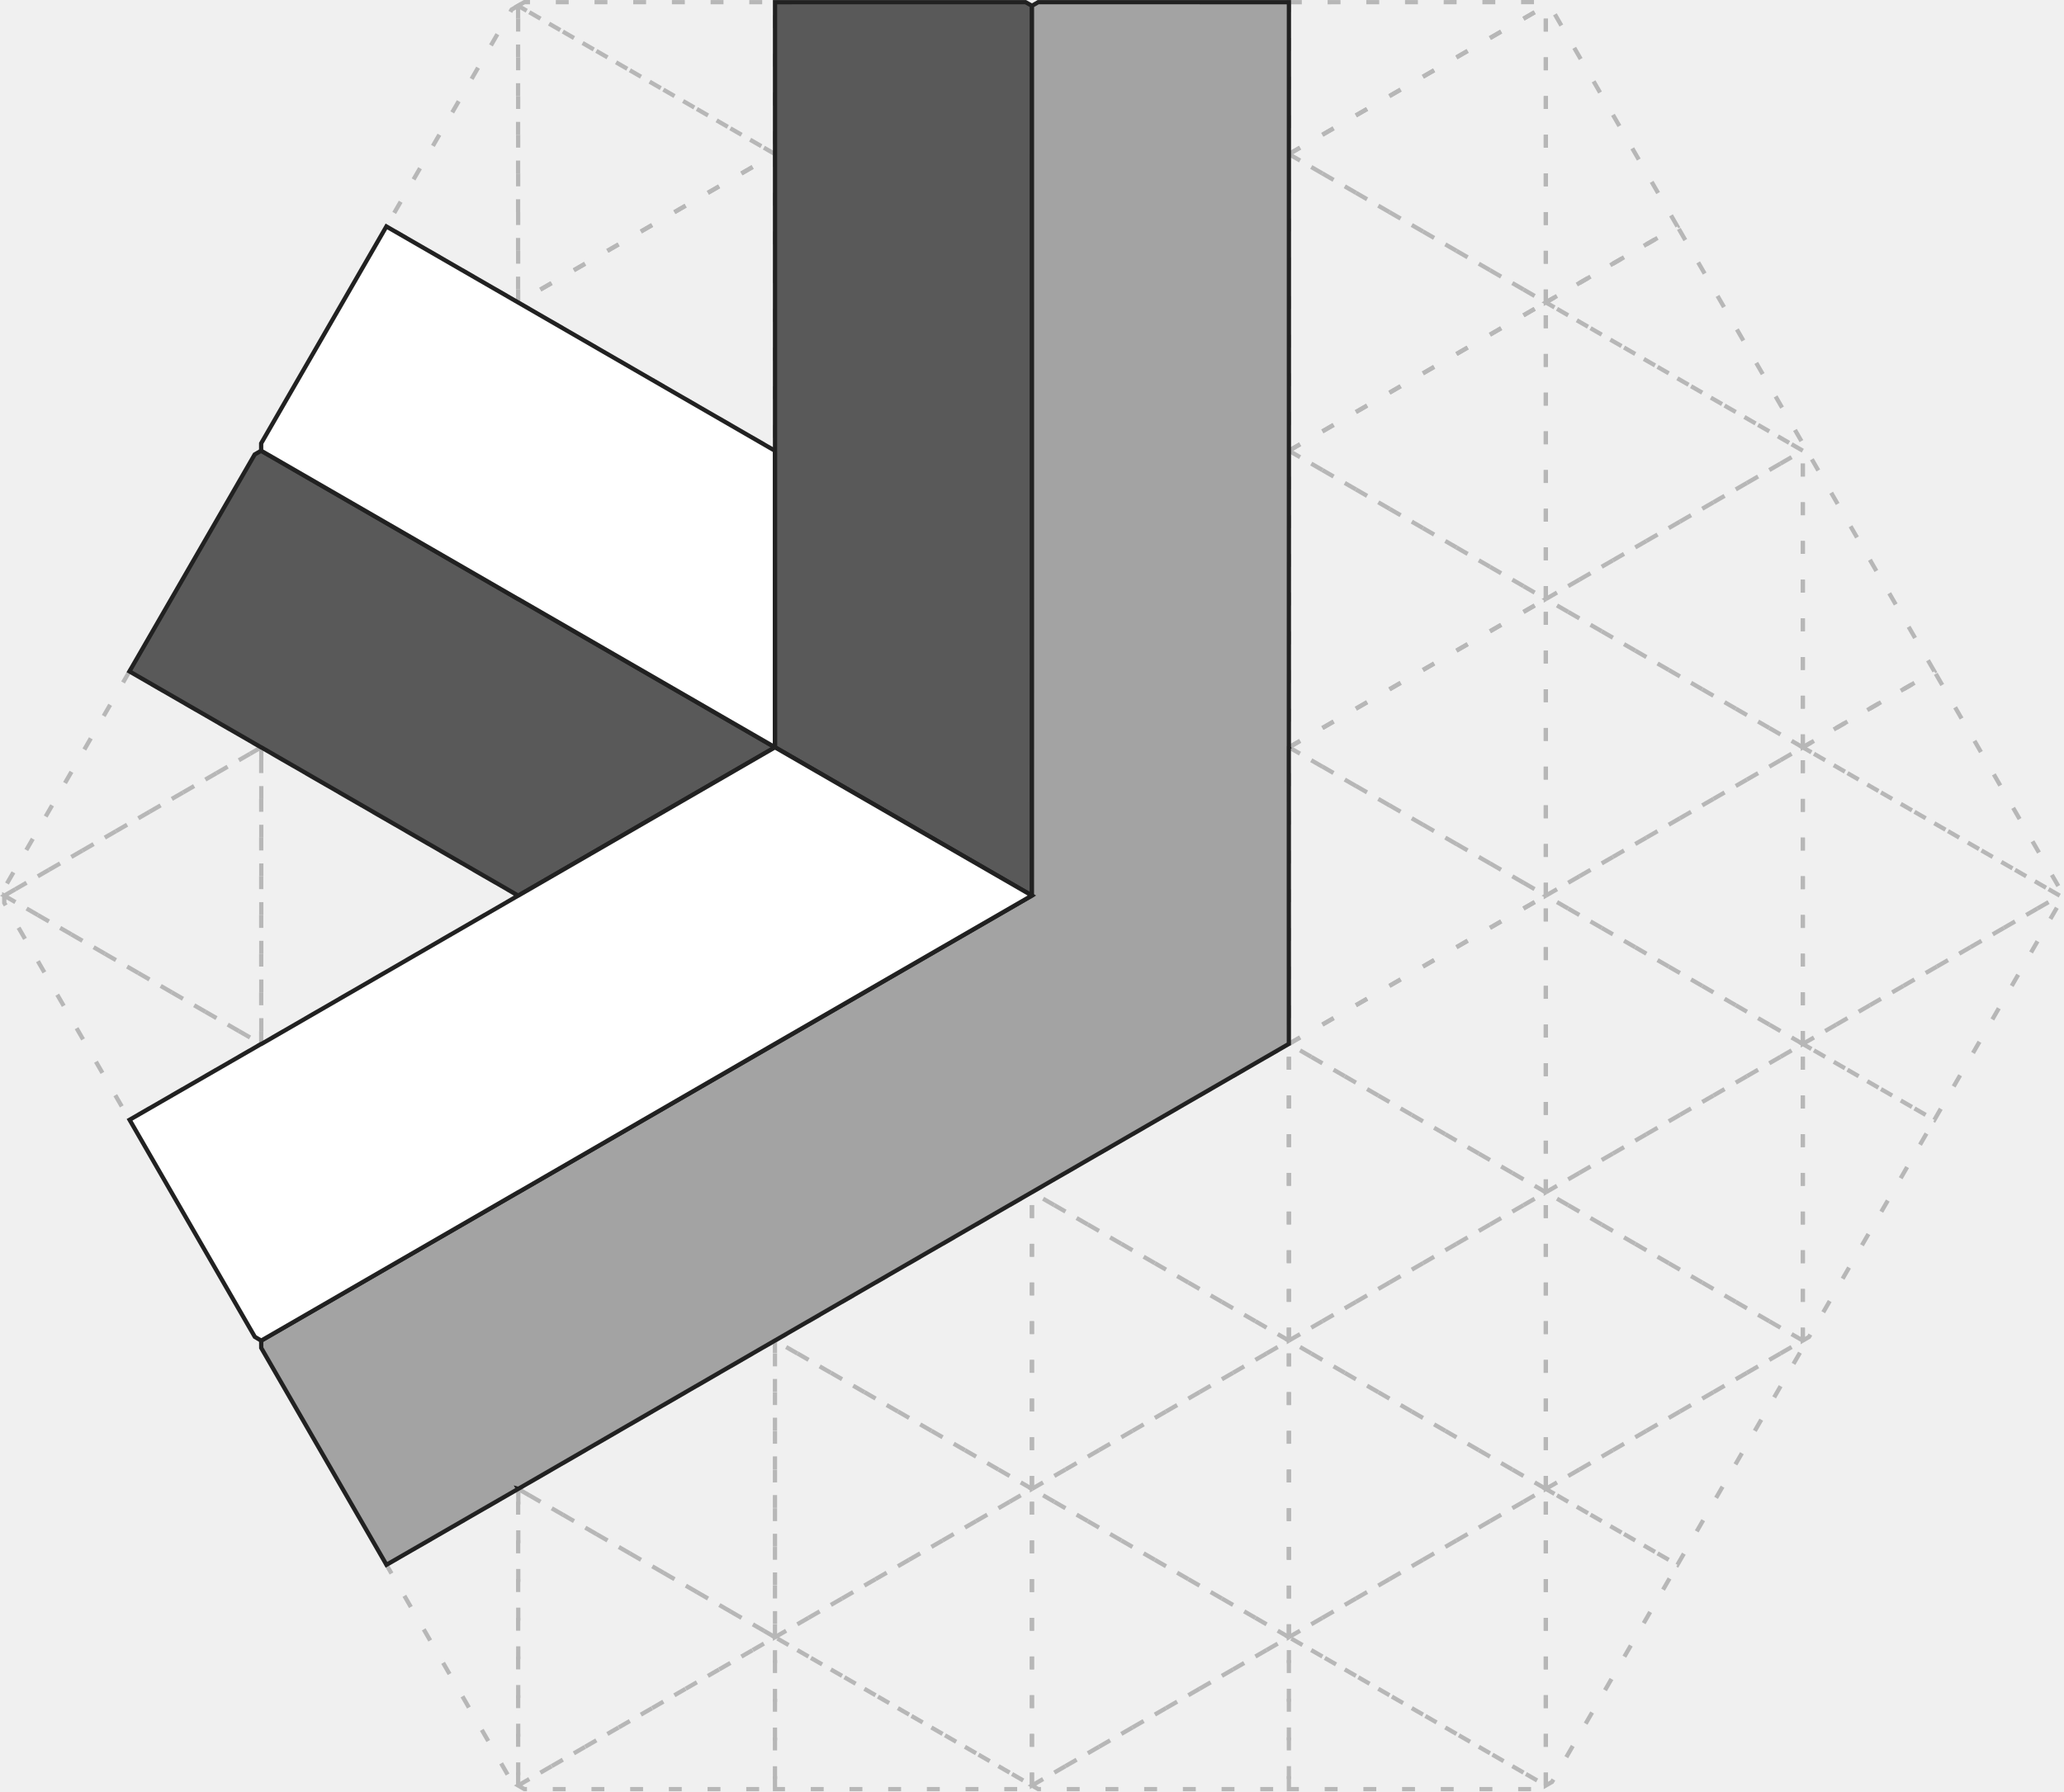
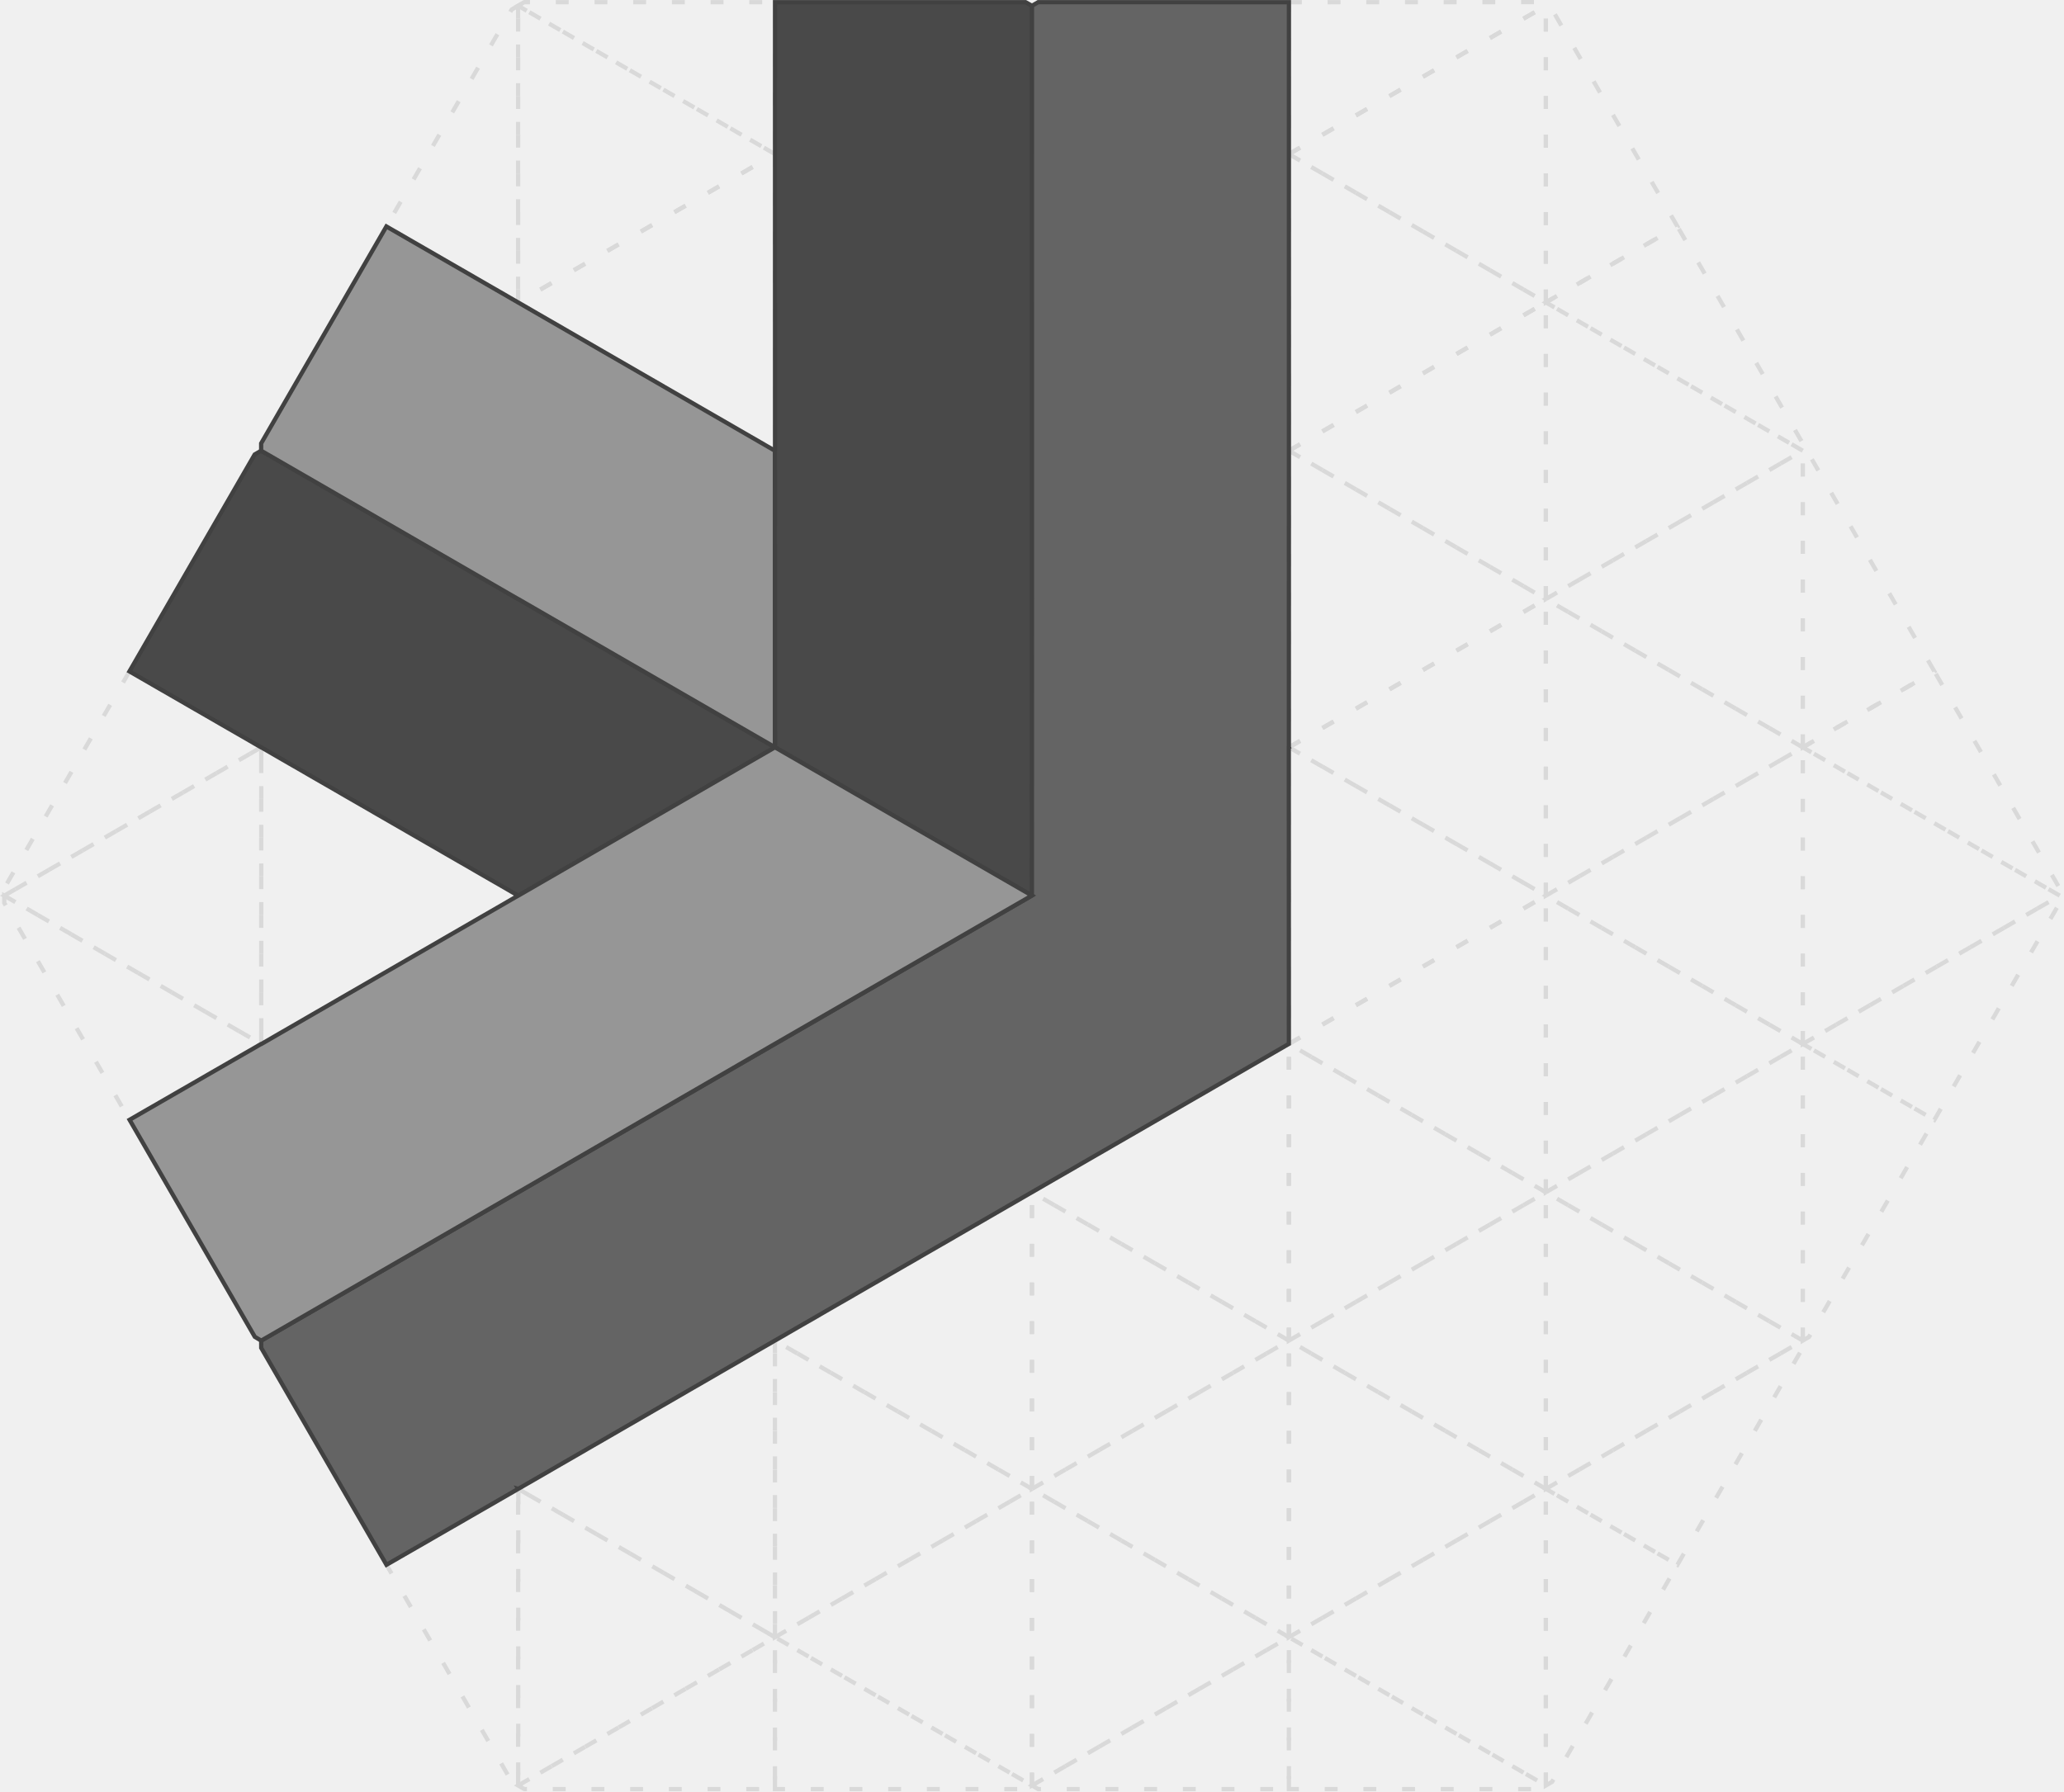
<svg xmlns="http://www.w3.org/2000/svg" id="Layer_2" data-name="Layer 2" viewBox="0 0 160.01 138.893">
  <defs>
    <style>
      .cls-1 {
-         fill: #595959;
+         fill: #494949;
+       }
+ 
+       .cls-1, .cls-2, .cls-3 {
+         stroke: #414141;
+         stroke-width: .33px;
      }

      .cls-1, .cls-2, .cls-3, .cls-4 {
        stroke-miterlimit: 10;
      }

-       .cls-1, .cls-3, .cls-4 {
-         stroke: #212121;
-         stroke-width: .33px;
-       }
- 
      .cls-2 {
-         fill: none;
-         stroke: #b7b7b7;
-         stroke-dasharray: 0 0 1 2;
-         stroke-width: .33px;
+         fill: #969696;
      }

      .cls-3 {
-         fill: #a3a3a3;
+         fill: #646464;
      }

      .cls-4 {
-         fill: #fff;
+         fill: none;
+         stroke: #d9d9d9;
+         stroke-dasharray: 0 0 1 2;
+         stroke-width: .33px;
      }
    </style>
  </defs>
  <g id="Layer_1-2" data-name="Layer 1">
    <g id="hex">
-       <polygon class="cls-2" points="139.76 80.948 159.68 69.448 159.68 69.998 149.96 86.838 139.76 80.948" />
-       <polygon class="cls-2" points="139.76 103.948 139.76 80.948 149.96 86.838 140.24 103.668 139.76 103.948" />
-       <polygon class="cls-2" points="40.165 .45 40.165 23.45 29.955 17.56 39.665 .74 40.165 .45" />
-       <polygon class="cls-2" points="139.76 57.948 139.76 34.948 140.24 35.228 149.96 52.058 139.76 57.948" />
-       <polygon class="cls-2" points="139.76 57.948 149.96 52.058 159.68 68.898 159.68 69.448 139.76 57.948" />
-       <polygon class="cls-2" points="139.76 80.948 139.76 57.948 159.68 69.448 139.76 80.948" />
-       <polygon class="cls-2" points="119.84 69.448 139.76 57.948 139.76 80.948 119.84 69.448" />
-       <polygon class="cls-2" points="119.84 69.448 119.84 46.448 139.76 57.948 119.84 69.448" />
-       <polygon class="cls-2" points="119.84 46.448 139.76 34.948 139.76 57.948 119.84 46.448" />
-       <polygon class="cls-2" points="99.92 57.948 119.84 46.448 119.84 69.448 99.92 57.948" />
-       <polygon class="cls-2" points="99.922 34.95 119.841 46.452 99.922 57.952 99.918 57.943 99.922 34.95" />
-       <polygon class="cls-2" points="60.085 57.95 60.093 57.945 79.999 69.443 60.085 57.95" />
-       <polygon class="cls-2" points="40.164 .447 40.649 .167 60.084 .17 60.083 11.948 40.164 .447" />
-       <polygon class="cls-2" points="40.17 23.448 40.17 .448 60.08 11.948 40.17 23.448" />
-       <polygon class="cls-2" points="60.085 11.95 60.085 34.95 60.076 34.95 40.165 23.45 60.076 11.95 60.085 11.95" />
-       <polygon class="cls-2" points="119.84 23.448 119.84 .448 120.32 .728 130.04 17.558 119.84 23.448" />
-       <polygon class="cls-2" points="119.84 23.448 130.04 17.558 139.76 34.388 139.76 34.948 119.84 23.448" />
-       <polygon class="cls-2" points="119.84 46.448 119.84 23.448 139.76 34.948 119.84 46.448" />
-       <polygon class="cls-2" points="99.92 34.948 119.84 23.448 119.84 46.448 99.92 34.948" />
-       <polygon class="cls-2" points="99.922 .171 119.352 .165 119.84 .449 99.921 11.949 99.922 .171" />
-       <polygon class="cls-2" points="99.92 11.948 119.84 .448 119.84 23.448 99.92 11.948" />
-       <polygon class="cls-2" points="99.921 11.949 119.84 23.45 99.922 34.95 99.921 11.949" />
-       <polygon class="cls-2" points="29.961 121.334 40.167 115.453 40.176 115.448 40.181 115.457 40.172 138.44 39.671 138.152 29.961 121.334" />
-       <polygon class="cls-2" points="20.247 80.95 20.256 80.945 20.261 80.954 20.247 80.95" />
-       <polygon class="cls-2" points="40.17 138.448 40.17 115.448 60.08 126.948 40.17 138.448" />
-       <polygon class="cls-2" points="40.17 138.448 60.08 126.948 60.08 138.728 40.65 138.728 40.17 138.448" />
-       <polygon class="cls-2" points="99.92 138.728 99.92 126.948 119.84 138.448 119.35 138.728 99.92 138.728" />
-       <polygon class="cls-2" points="80 138.448 99.92 126.948 99.92 138.728 80.49 138.728 80 138.448" />
-       <polygon class="cls-2" points="60.08 138.728 60.08 126.948 80 138.448 79.51 138.728 60.08 138.728" />
-       <polygon class="cls-2" points="60.08 126.948 80 115.448 80 138.448 60.08 126.948" />
-       <polygon class="cls-2" points="80 138.448 80 115.448 99.92 126.948 80 138.448" />
-       <polygon class="cls-2" points=".328 69.449 20.242 80.942 20.256 80.945 20.247 80.95 10.041 86.832 .331 70.014 .328 69.449" />
-       <polygon class="cls-2" points="60.072 103.949 60.081 103.944 60.086 103.953 60.077 103.958 60.082 126.946 40.181 115.457 40.176 115.448 60.072 103.949" />
-       <polygon class="cls-2" points="60.08 126.948 60.08 103.948 80 115.448 60.08 126.948" />
-       <polygon class="cls-2" points="119.84 115.448 139.76 103.948 139.76 104.508 130.04 121.338 119.84 115.448" />
-       <polygon class="cls-2" points="119.84 138.448 119.84 115.448 130.04 121.338 120.32 138.168 119.84 138.448" />
-       <polygon class="cls-2" points="99.92 126.948 119.84 115.448 119.84 138.448 99.92 126.948" />
-       <polygon class="cls-2" points="80 115.448 99.92 103.948 99.92 126.948 80 115.448" />
-       <polygon class="cls-2" points="99.92 126.948 99.92 103.948 119.84 115.448 99.92 126.948" />
-       <polygon class="cls-2" points="80 115.448 80 92.448 99.92 103.948 80 115.448" />
-       <polygon class="cls-2" points="60.081 103.944 80 92.444 80 115.446 60.095 103.948 60.086 103.953 60.081 103.944" />
-       <polygon class="cls-2" points="20.246 57.95 .326 69.45 .326 68.88 10.036 52.06 20.246 57.95" />
-       <polygon class="cls-2" points=".33 69.448 20.25 57.948 20.25 80.948 .33 69.448" />
-       <polygon class="cls-2" points="40.165 69.44 40.165 69.45 20.266 80.95 20.256 80.95 20.256 57.95 40.165 69.44" />
-       <polygon class="cls-2" points="99.92 103.948 119.84 92.448 119.84 115.448 99.92 103.948" />
-       <polygon class="cls-2" points="119.84 115.448 119.84 92.448 139.76 103.948 119.84 115.448" />
-       <polygon class="cls-2" points="119.84 92.448 139.76 80.948 139.76 103.948 119.84 92.448" />
-       <polygon class="cls-2" points="119.84 92.448 119.84 69.448 139.76 80.948 119.84 92.448" />
-       <polygon class="cls-2" points="99.914 57.957 99.931 57.947 119.837 69.444 99.918 80.944 99.914 57.957" />
-       <polygon class="cls-2" points="99.92 80.948 119.84 69.448 119.84 92.448 99.92 80.948" />
-       <polygon class="cls-2" points="99.92 103.948 99.92 80.948 119.84 92.448 99.92 103.948" />
-       <polygon class="cls-2" points="80 92.444 99.918 80.944 99.919 103.946 80 92.444" />
-       <polygon class="cls-2" points="40.165 69.44 40.165 69.45 20.256 57.96 20.256 57.95 40.165 69.44" />
-       <polygon class="cls-2" points="60.076 57.94 60.076 57.95 40.175 46.45 60.076 57.94" />
-       <polygon class="cls-2" points="60.085 34.95 60.085 57.95 60.076 57.95 40.175 46.45 60.076 57.94 60.085 34.95" />
-       <polygon class="cls-2" points="60.085 34.95 60.085 57.94 60.076 57.94 60.085 34.95" />
-       <polygon class="cls-2" points="40.162 115.444 40.176 115.448 40.167 115.453 40.162 115.444" />
-       <polygon class="cls-2" points="60.072 103.949 60.09 103.939 60.095 103.948 40.176 115.448 60.072 103.949" />
-       <polygon class="cls-2" points="40.167 92.452 40.175 92.447 40.18 92.455 40.167 92.452" />
-       <polygon class="cls-2" points="60.09 103.939 80 92.444 60.095 103.948 60.09 103.939" />
-       <polygon class="cls-2" points="60.085 80.952 60.094 80.947 60.099 80.955 60.085 80.952" />
-       <polygon class="cls-2" points="40.17 92.438 40.175 92.447 40.167 92.452 40.17 92.438" />
-       <polygon class="cls-2" points="20.247 80.95 20.256 80.945 20.261 80.954 20.247 80.95" />
-       <polygon class="cls-2" points="60.085 57.95 60.093 57.945 79.999 69.443 60.085 57.95" />
+       <polygon class="cls-4" points="139.76 80.948 159.68 69.448 159.68 69.998 149.96 86.838 139.76 80.948" />
+       <polygon class="cls-4" points="139.76 103.948 139.76 80.948 149.96 86.838 140.24 103.668 139.76 103.948" />
+       <polygon class="cls-4" points="40.165 .45 40.165 23.45 29.955 17.56 39.665 .74 40.165 .45" />
+       <polygon class="cls-4" points="139.76 57.948 139.76 34.948 140.24 35.228 149.96 52.058 139.76 57.948" />
+       <polygon class="cls-4" points="139.76 57.948 149.96 52.058 159.68 68.898 159.68 69.448 139.76 57.948" />
+       <polygon class="cls-4" points="139.76 80.948 139.76 57.948 159.68 69.448 139.76 80.948" />
+       <polygon class="cls-4" points="119.84 69.448 139.76 57.948 139.76 80.948 119.84 69.448" />
+       <polygon class="cls-4" points="119.84 69.448 119.84 46.448 139.76 57.948 119.84 69.448" />
+       <polygon class="cls-4" points="119.84 46.448 139.76 34.948 139.76 57.948 119.84 46.448" />
+       <polygon class="cls-4" points="99.92 57.948 119.84 46.448 119.84 69.448 99.92 57.948" />
+       <polygon class="cls-4" points="99.922 34.95 119.841 46.452 99.922 57.952 99.918 57.943 99.922 34.95" />
+       <polygon class="cls-4" points="60.085 57.95 60.093 57.945 79.999 69.443 60.085 57.95" />
+       <polygon class="cls-4" points="40.164 .447 40.649 .167 60.084 .17 60.083 11.948 40.164 .447" />
+       <polygon class="cls-4" points="40.17 23.448 40.17 .448 60.08 11.948 40.17 23.448" />
+       <polygon class="cls-4" points="60.085 11.95 60.085 34.95 60.076 34.95 40.165 23.45 60.076 11.95 60.085 11.95" />
+       <polygon class="cls-4" points="119.84 23.448 119.84 .448 120.32 .728 130.04 17.558 119.84 23.448" />
+       <polygon class="cls-4" points="119.84 23.448 130.04 17.558 139.76 34.388 139.76 34.948 119.84 23.448" />
+       <polygon class="cls-4" points="119.84 46.448 119.84 23.448 139.76 34.948 119.84 46.448" />
+       <polygon class="cls-4" points="99.92 34.948 119.84 23.448 119.84 46.448 99.92 34.948" />
+       <polygon class="cls-4" points="99.922 .171 119.352 .165 119.84 .449 99.921 11.949 99.922 .171" />
+       <polygon class="cls-4" points="99.92 11.948 119.84 .448 119.84 23.448 99.92 11.948" />
+       <polygon class="cls-4" points="99.921 11.949 119.84 23.45 99.922 34.95 99.921 11.949" />
+       <polygon class="cls-4" points="29.961 121.334 40.167 115.453 40.176 115.448 40.181 115.457 40.172 138.44 39.671 138.152 29.961 121.334" />
+       <polygon class="cls-4" points="20.247 80.95 20.256 80.945 20.261 80.954 20.247 80.95" />
+       <polygon class="cls-4" points="40.17 138.448 40.17 115.448 60.08 126.948 40.17 138.448" />
+       <polygon class="cls-4" points="40.17 138.448 60.08 126.948 60.08 138.728 40.65 138.728 40.17 138.448" />
+       <polygon class="cls-4" points="99.92 138.728 99.92 126.948 119.84 138.448 119.35 138.728 99.92 138.728" />
+       <polygon class="cls-4" points="80 138.448 99.92 126.948 99.92 138.728 80.49 138.728 80 138.448" />
+       <polygon class="cls-4" points="60.08 138.728 60.08 126.948 80 138.448 79.51 138.728 60.08 138.728" />
+       <polygon class="cls-4" points="60.08 126.948 80 115.448 80 138.448 60.08 126.948" />
+       <polygon class="cls-4" points="80 138.448 80 115.448 99.92 126.948 80 138.448" />
+       <polygon class="cls-4" points=".328 69.449 20.242 80.942 20.256 80.945 20.247 80.95 10.041 86.832 .331 70.014 .328 69.449" />
+       <polygon class="cls-4" points="60.072 103.949 60.081 103.944 60.086 103.953 60.077 103.958 60.082 126.946 40.181 115.457 40.176 115.448 60.072 103.949" />
+       <polygon class="cls-4" points="60.08 126.948 60.08 103.948 80 115.448 60.08 126.948" />
+       <polygon class="cls-4" points="119.84 115.448 139.76 103.948 139.76 104.508 130.04 121.338 119.84 115.448" />
+       <polygon class="cls-4" points="119.84 138.448 119.84 115.448 130.04 121.338 120.32 138.168 119.84 138.448" />
+       <polygon class="cls-4" points="99.92 126.948 119.84 115.448 119.84 138.448 99.92 126.948" />
+       <polygon class="cls-4" points="80 115.448 99.92 103.948 99.92 126.948 80 115.448" />
+       <polygon class="cls-4" points="99.92 126.948 99.92 103.948 119.84 115.448 99.92 126.948" />
+       <polygon class="cls-4" points="80 115.448 80 92.448 99.92 103.948 80 115.448" />
+       <polygon class="cls-4" points="60.081 103.944 80 92.444 80 115.446 60.095 103.948 60.086 103.953 60.081 103.944" />
+       <polygon class="cls-4" points="20.246 57.95 .326 69.45 .326 68.88 10.036 52.06 20.246 57.95" />
+       <polygon class="cls-4" points=".33 69.448 20.25 57.948 20.25 80.948 .33 69.448" />
+       <polygon class="cls-4" points="40.165 69.44 40.165 69.45 20.266 80.95 20.256 80.95 20.256 57.95 40.165 69.44" />
+       <polygon class="cls-4" points="99.92 103.948 119.84 92.448 119.84 115.448 99.92 103.948" />
+       <polygon class="cls-4" points="119.84 115.448 119.84 92.448 139.76 103.948 119.84 115.448" />
+       <polygon class="cls-4" points="119.84 92.448 139.76 80.948 139.76 103.948 119.84 92.448" />
+       <polygon class="cls-4" points="119.84 92.448 119.84 69.448 139.76 80.948 119.84 92.448" />
+       <polygon class="cls-4" points="99.914 57.957 99.931 57.947 119.837 69.444 99.918 80.944 99.914 57.957" />
+       <polygon class="cls-4" points="99.92 80.948 119.84 69.448 119.84 92.448 99.92 80.948" />
+       <polygon class="cls-4" points="99.92 103.948 99.92 80.948 119.84 92.448 99.92 103.948" />
+       <polygon class="cls-4" points="80 92.444 99.918 80.944 99.919 103.946 80 92.444" />
+       <polygon class="cls-4" points="40.165 69.44 40.165 69.45 20.256 57.96 20.256 57.95 40.165 69.44" />
+       <polygon class="cls-4" points="60.076 57.94 60.076 57.95 40.175 46.45 60.076 57.94" />
+       <polygon class="cls-4" points="60.085 34.95 60.085 57.95 60.076 57.95 40.175 46.45 60.076 57.94 60.085 34.95" />
+       <polygon class="cls-4" points="60.085 34.95 60.085 57.94 60.076 57.94 60.085 34.95" />
+       <polygon class="cls-4" points="40.162 115.444 40.176 115.448 40.167 115.453 40.162 115.444" />
+       <polygon class="cls-4" points="60.072 103.949 60.09 103.939 60.095 103.948 40.176 115.448 60.072 103.949" />
+       <polygon class="cls-4" points="40.167 92.452 40.175 92.447 40.18 92.455 40.167 92.452" />
+       <polygon class="cls-4" points="60.09 103.939 80 92.444 60.095 103.948 60.09 103.939" />
+       <polygon class="cls-4" points="60.085 80.952 60.094 80.947 60.099 80.955 60.085 80.952" />
+       <polygon class="cls-4" points="40.17 92.438 40.175 92.447 40.167 92.452 40.17 92.438" />
+       <polygon class="cls-4" points="20.247 80.95 20.256 80.945 20.261 80.954 20.247 80.95" />
+       <polygon class="cls-4" points="60.085 57.95 60.093 57.945 79.999 69.443 60.085 57.95" />
      <polygon class="cls-1" points="60.076 57.95 40.175 69.45 40.165 69.45 40.165 69.44 20.256 57.95 20.246 57.95 10.036 52.06 19.746 35.24 20.246 34.95 40.165 46.45 40.175 46.45 60.076 57.95" />
-       <polygon class="cls-4" points="60.085 34.95 60.076 57.94 40.175 46.45 40.165 46.45 20.246 34.95 20.246 34.38 29.955 17.56 40.165 23.45 60.076 34.95 60.085 34.95" />
+       <polygon class="cls-2" points="60.085 34.95 60.076 57.94 40.175 46.45 40.165 46.45 20.246 34.95 20.246 34.38 29.955 17.56 40.165 23.45 60.076 34.95 60.085 34.95" />
      <polygon class="cls-1" points="60.084 .17 79.506 .169 80.002 .448 80.003 46.45 79.999 69.443 60.093 57.945 60.085 57.95 60.08 57.942 60.088 57.937 60.084 34.949 60.083 11.948 60.084 .17" />
      <polygon class="cls-3" points="80.002 .448 80.487 .168 99.922 .171 99.921 11.949 99.922 34.95 99.918 57.943 99.922 57.952 99.914 57.957 99.918 80.944 60.072 103.949 40.176 115.448 40.162 115.444 40.167 115.453 29.961 121.334 20.251 104.516 20.248 103.952 60.094 80.947 79.999 69.443 80.003 46.45 80.002 .448" />
-       <polygon class="cls-4" points="79.996 69.44 60.076 80.94 42.526 91.09 40.175 92.45 40.165 92.45 20.256 103.95 20.246 103.95 19.756 103.66 10.046 86.83 20.246 80.95 20.266 80.95 40.165 69.45 40.175 69.45 60.076 57.95 60.085 57.95 79.996 69.44" />
+       <polygon class="cls-2" points="79.996 69.44 60.076 80.94 42.526 91.09 40.175 92.45 40.165 92.45 20.256 103.95 20.246 103.95 19.756 103.66 10.046 86.83 20.246 80.95 20.266 80.95 40.165 69.45 40.175 69.45 60.076 57.95 60.085 57.95 79.996 69.44" />
    </g>
  </g>
</svg>
